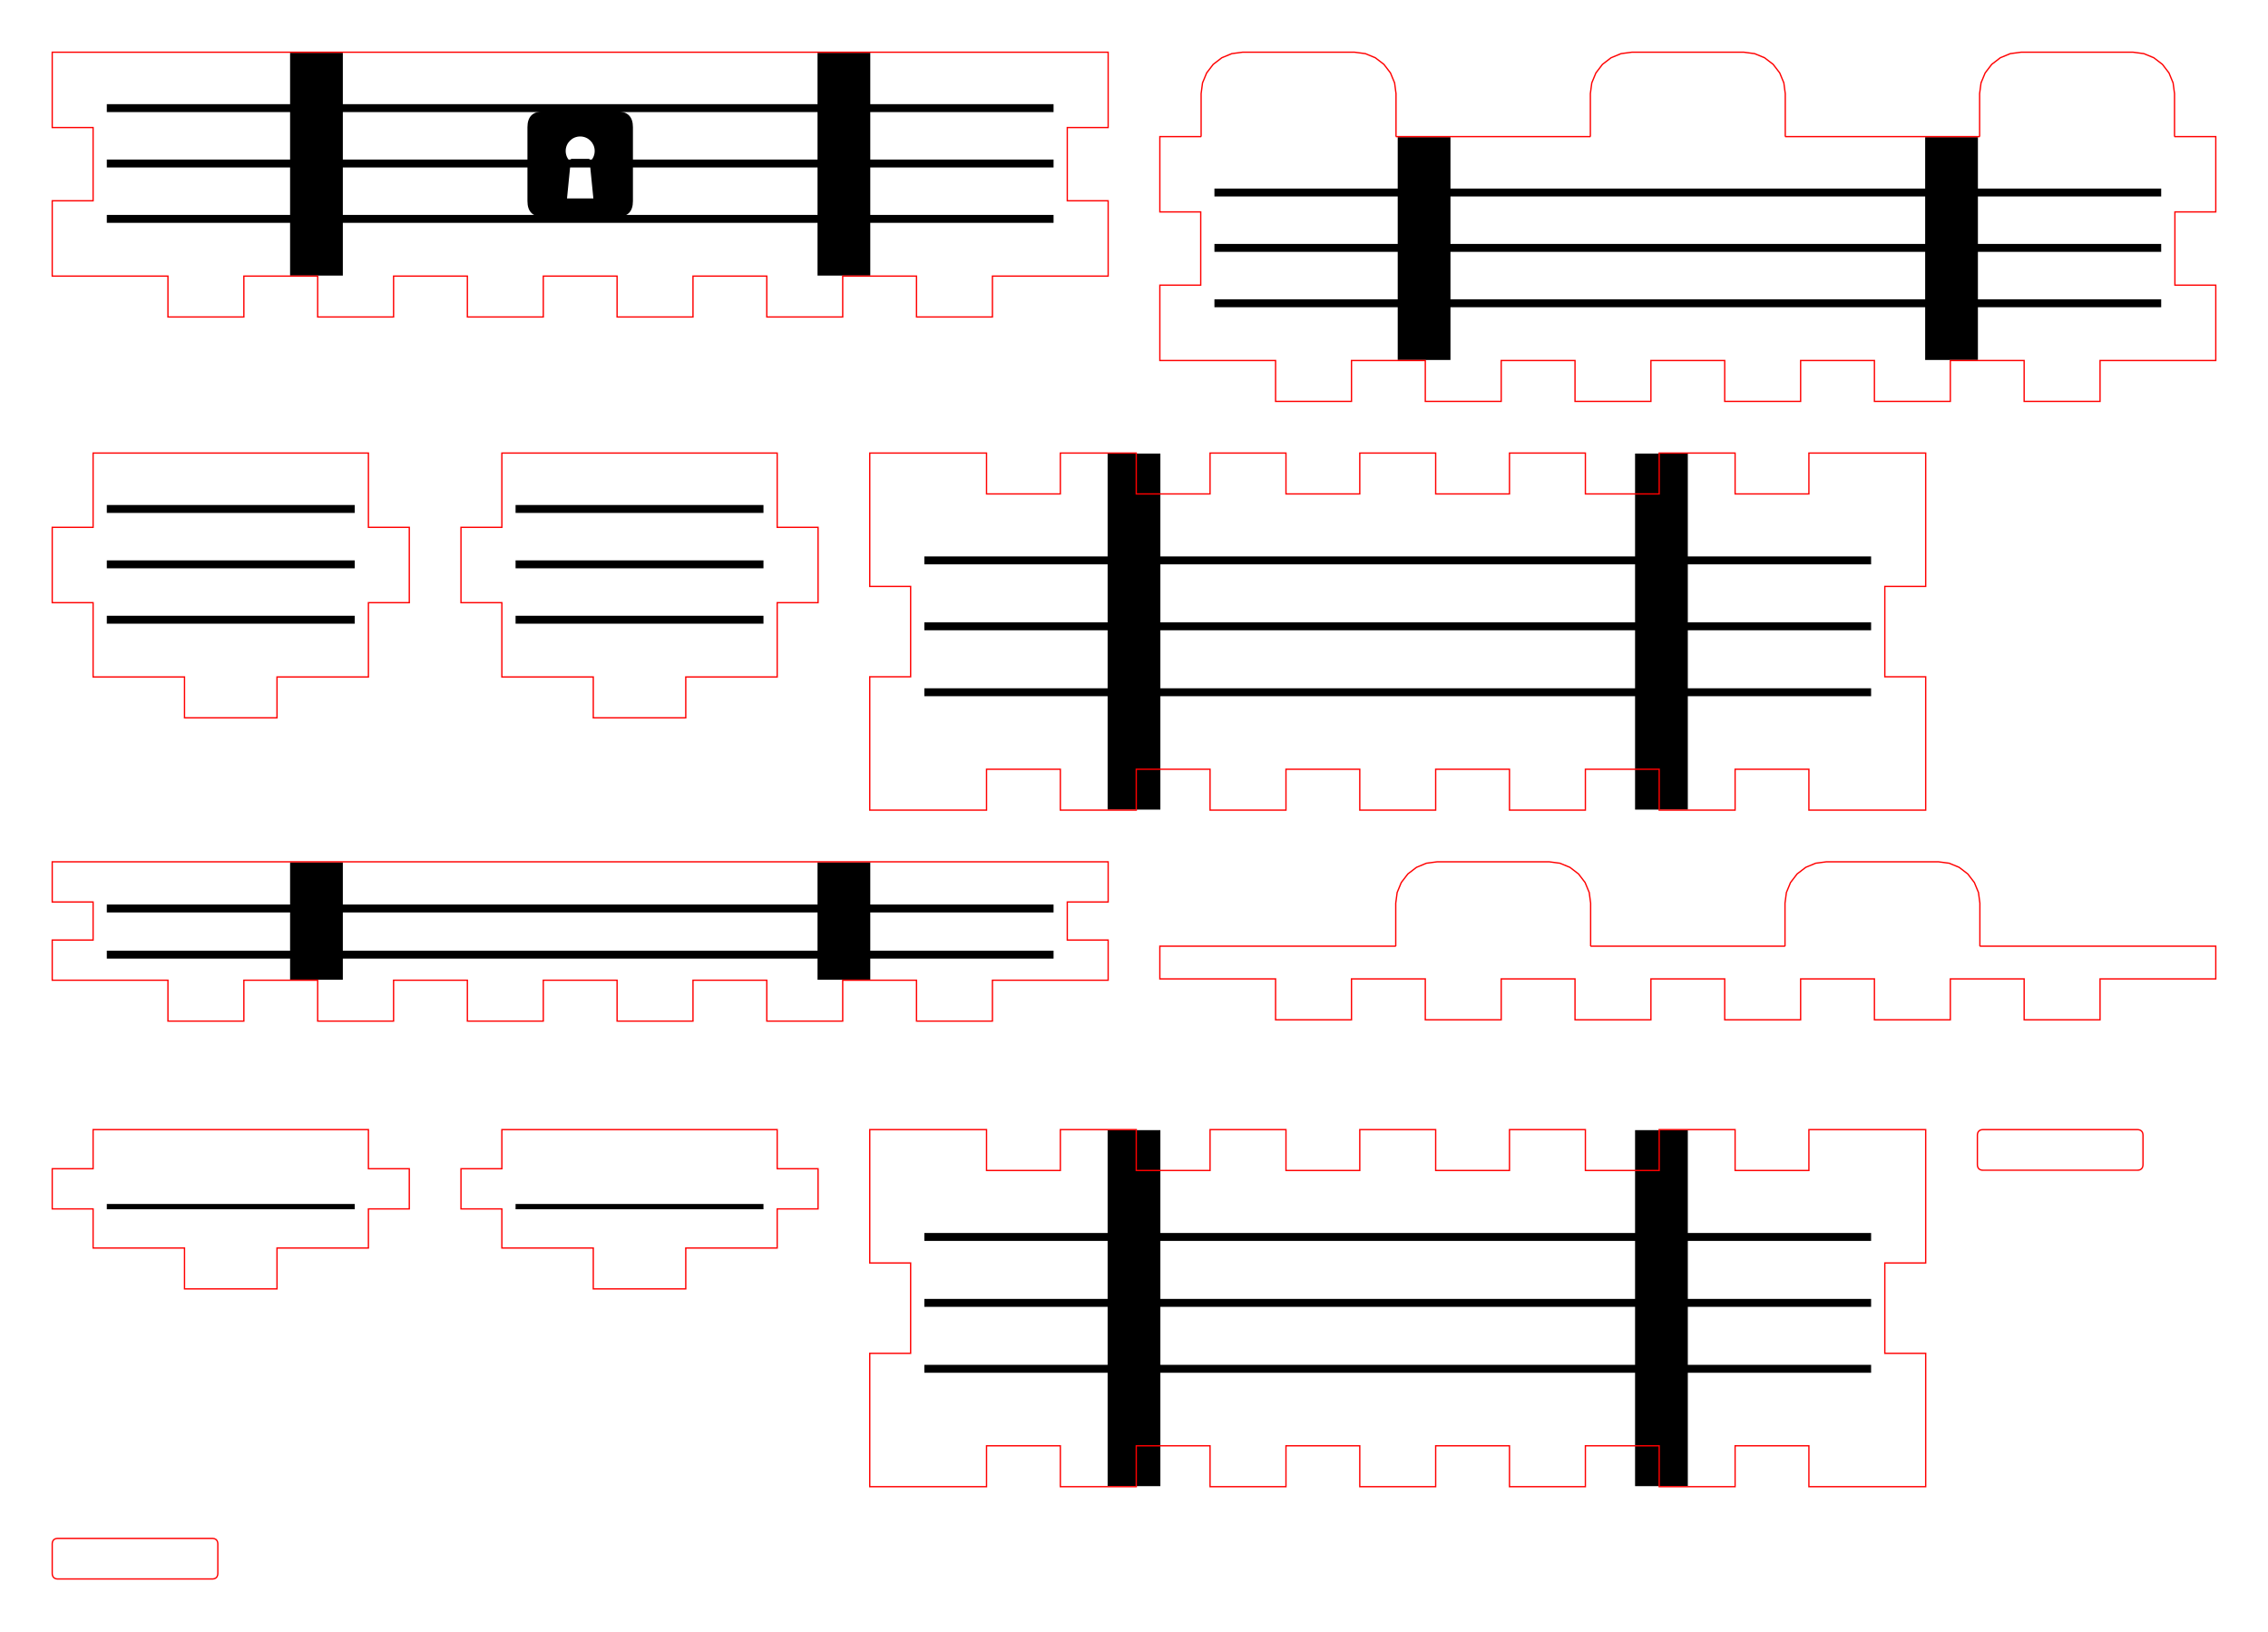
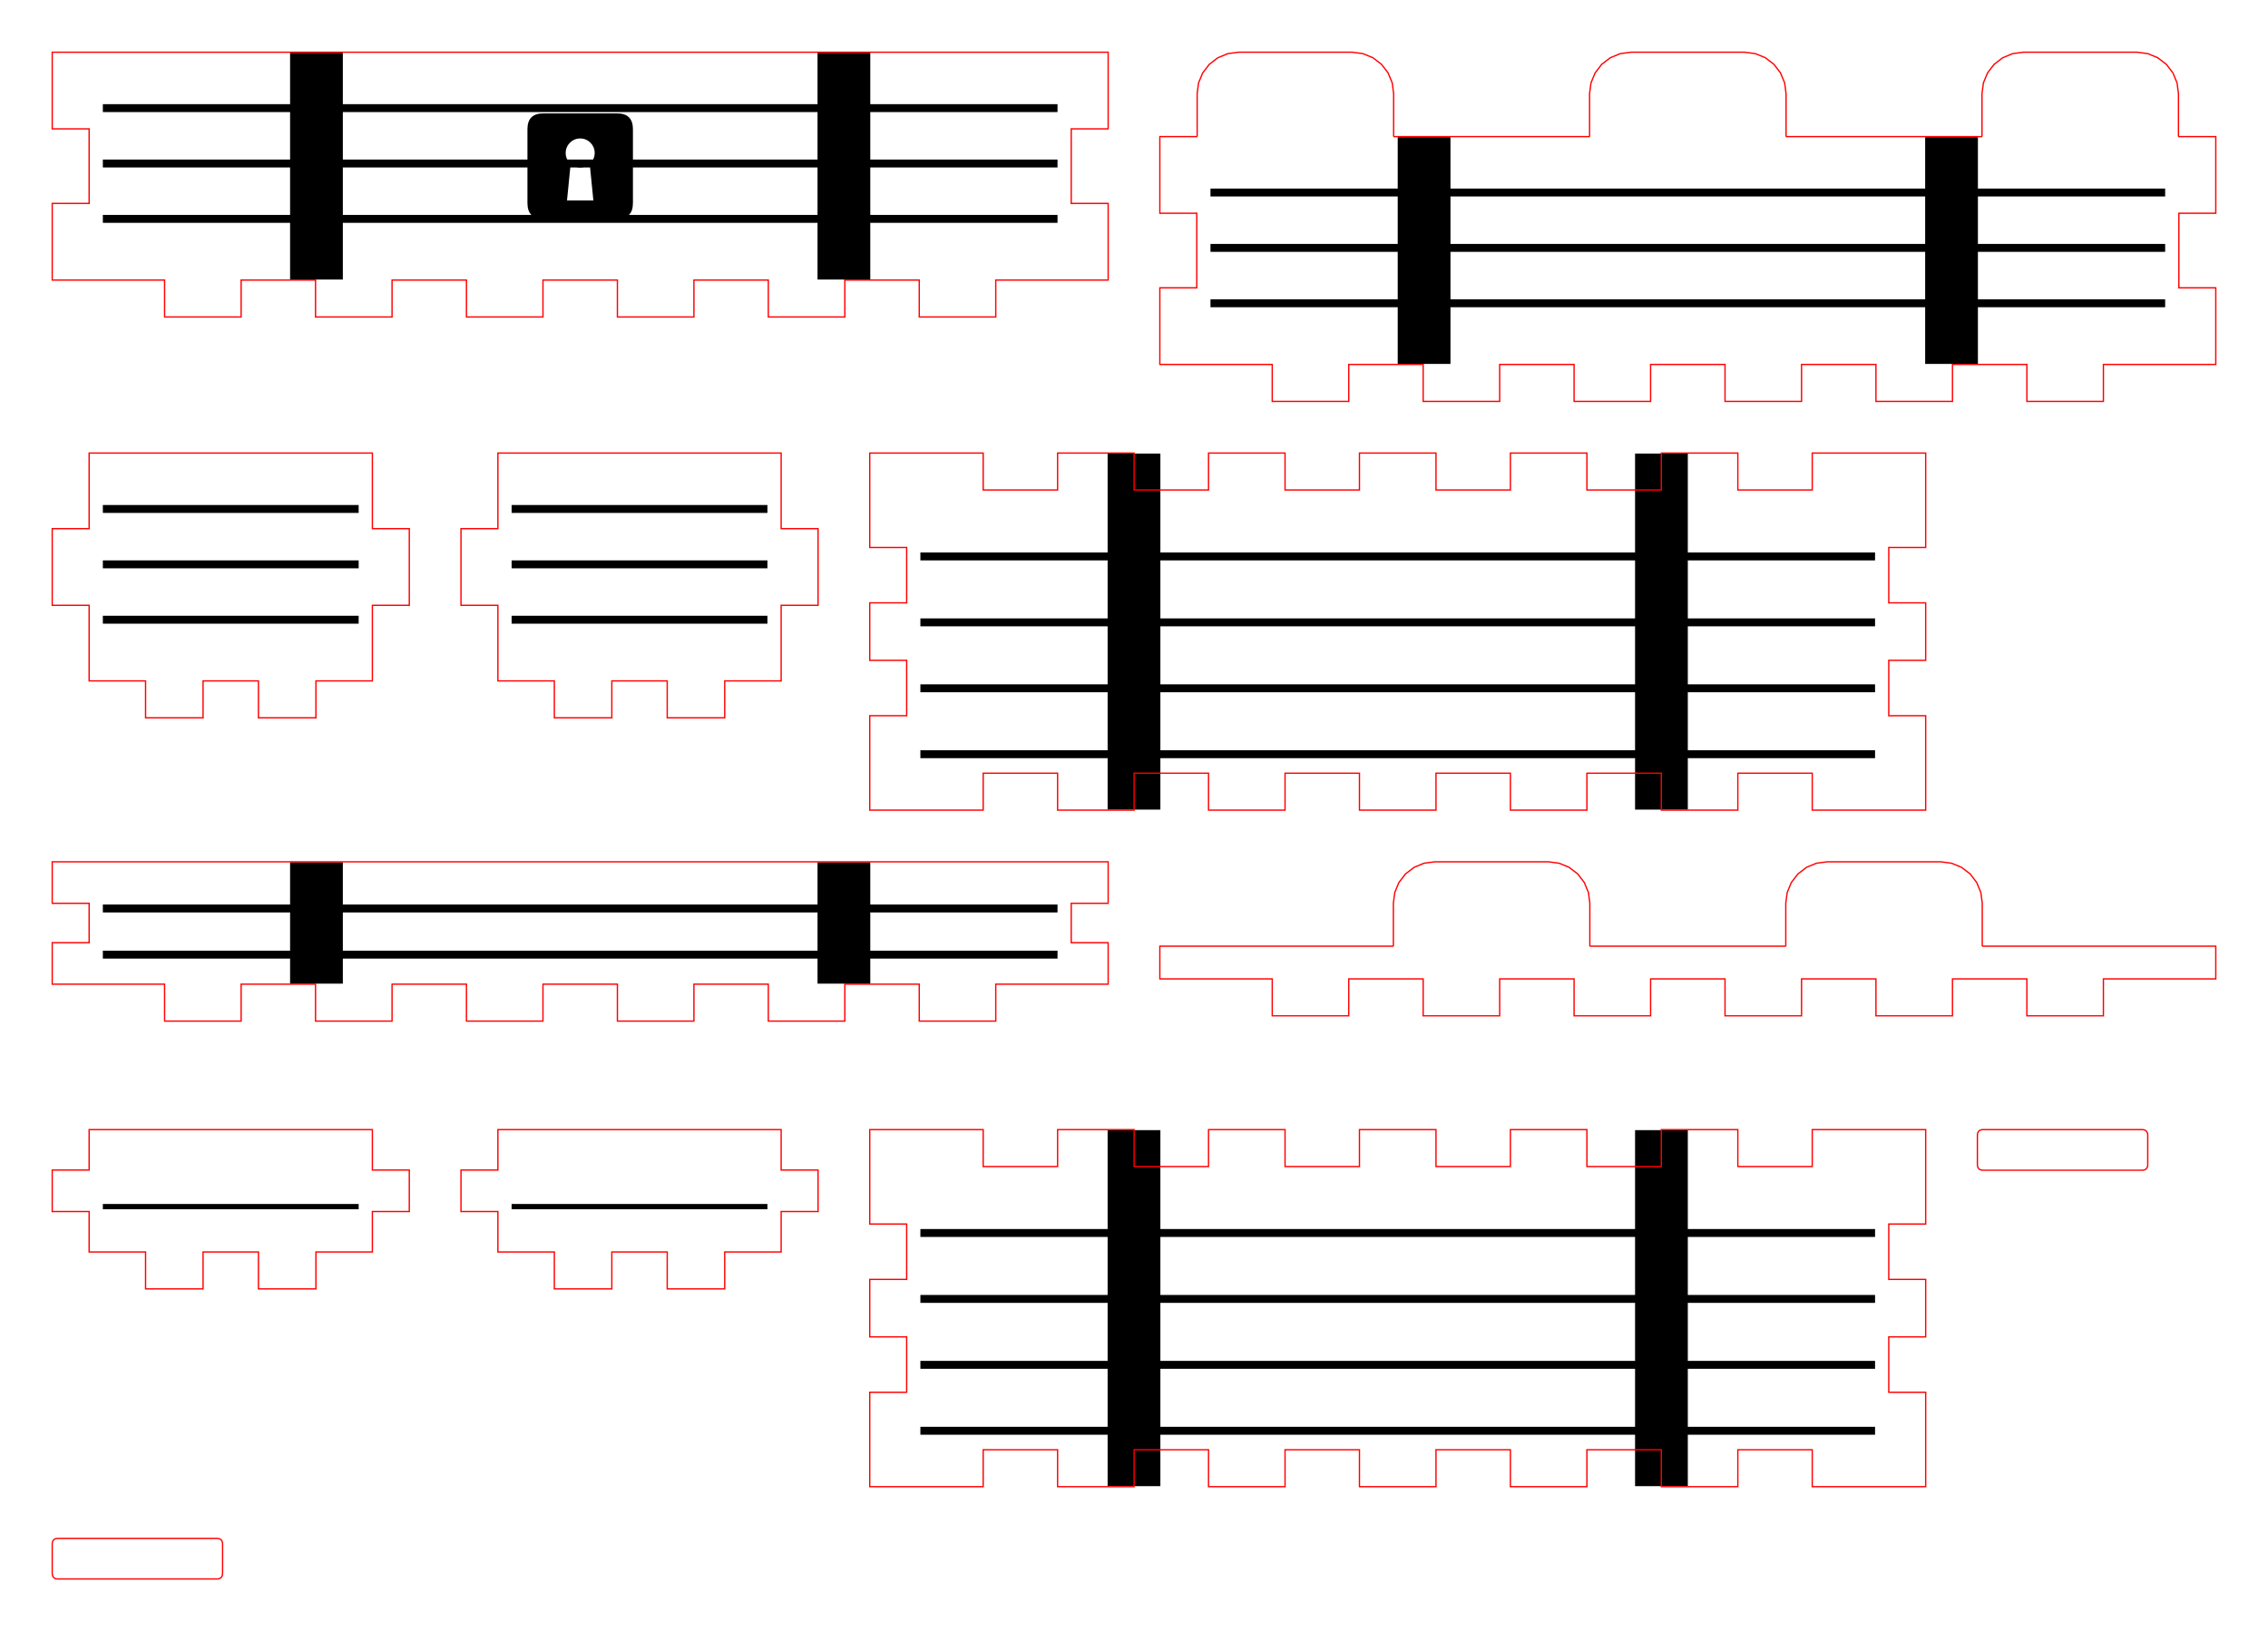
<svg xmlns="http://www.w3.org/2000/svg" width="172mm" height="123.71mm" viewBox="0 0 172 123.71">
  <g id="RASTER" class="layer-raster" fill="#000000" fill-rule="nonzero" stroke="none">
    <g class="piece" data-piece="chest-CRUMBLE-front">
-       <path d="M8.1 7.9L79.9 7.9L79.9 8.5L8.1 8.5Z" />
-       <path d="M8.1 12.1L79.9 12.1L79.9 12.7L8.1 12.7Z" />
-       <path d="M8.1 16.3L79.9 16.3L79.9 16.9L8.1 16.9Z" />
-       <path d="M22 4L26 4L26 20.9L22 20.9Z" />
-       <circle cx="24" cy="7.38" r="0.55" />
-       <circle cx="24" cy="12.45" r="0.55" />
-       <circle cx="24" cy="17.52" r="0.55" />
-       <path d="M62 4L66 4L66 20.9L62 20.9Z" />
-       <circle cx="64" cy="7.38" r="0.55" />
-       <circle cx="64" cy="12.45" r="0.55" />
-       <circle cx="64" cy="17.52" r="0.55" />
-       <path d="M40 9.65C40 8.85 40.4 8.45 41.2 8.45L46.8 8.45C47.6 8.45 48 8.85 48 9.65L48 15.25C48 16.05 47.6 16.45 46.8 16.45L41.2 16.45C40.4 16.45 40 16.05 40 15.25ZM45.1 11.45A1.1 1.1 0 1 0 42.9 11.45A1.1 1.1 0 1 0 45.1 11.45ZM43.3 12.05L43 15.05L45 15.05L44.7 12.05L43.3 12.05Z" />
+       <path d="M7.8 7.9L80.2 7.9L80.2 8.5L7.8 8.5Z" />
+       <path d="M7.8 12.1L80.2 12.1L80.2 12.7L7.8 12.7Z" />
+       <path d="M7.8 16.3L80.2 16.3L80.2 16.9L7.8 16.9Z" />
+       <path d="M22 4L26 4L26 21.2L22 21.2Z" />
+       <circle cx="24" cy="7.44" r="0.55" />
+       <circle cx="24" cy="12.6" r="0.55" />
+       <circle cx="24" cy="17.76" r="0.55" />
+       <path d="M62 4L66 4L66 21.2L62 21.2Z" />
+       <circle cx="64" cy="7.44" r="0.55" />
+       <circle cx="64" cy="12.6" r="0.55" />
+       <circle cx="64" cy="17.76" r="0.55" />
+       <path d="M40 9.8C40 9 40.4 8.6 41.2 8.6L46.8 8.6C47.6 8.6 48 9 48 9.8L48 15.4C48 16.2 47.6 16.6 46.8 16.6L41.2 16.6C40.4 16.6 40 16.2 40 15.4ZM45.1 11.6A1.1 1.1 0 1 0 42.9 11.6A1.1 1.1 0 1 0 45.1 11.6ZM43.3 12.2L43 15.2L45 15.2L44.7 12.2L43.3 12.2Z" />
    </g>
    <g class="piece" data-piece="chest-CRUMBLE-back">
-       <path d="M92.1 14.3L163.9 14.3L163.9 14.9L92.1 14.9Z" />
-       <path d="M92.1 18.5L163.9 18.5L163.9 19.1L92.1 19.1Z" />
-       <path d="M92.1 22.7L163.9 22.7L163.9 23.3L92.1 23.3Z" />
-       <path d="M106 10.4L110 10.4L110 27.3L106 27.3Z" />
-       <circle cx="108" cy="13.78" r="0.55" />
-       <circle cx="108" cy="18.85" r="0.55" />
-       <circle cx="108" cy="23.92" r="0.55" />
-       <path d="M146 10.4L150 10.4L150 27.3L146 27.3Z" />
-       <circle cx="148" cy="13.78" r="0.55" />
-       <circle cx="148" cy="18.85" r="0.55" />
-       <circle cx="148" cy="23.92" r="0.55" />
+       <path d="M91.8 14.3L164.2 14.3L164.2 14.9L91.8 14.9Z" />
+       <path d="M91.8 18.5L164.2 18.5L164.2 19.1L91.8 19.1Z" />
+       <path d="M91.8 22.7L164.2 22.7L164.2 23.3L91.8 23.3Z" />
+       <path d="M106 10.4L110 10.4L110 27.6L106 27.6Z" />
+       <circle cx="108" cy="13.84" r="0.55" />
+       <circle cx="108" cy="19" r="0.55" />
+       <circle cx="108" cy="24.16" r="0.55" />
+       <path d="M146 10.4L150 10.4L150 27.6L146 27.6Z" />
+       <circle cx="148" cy="13.84" r="0.55" />
+       <circle cx="148" cy="19" r="0.55" />
+       <circle cx="148" cy="24.16" r="0.55" />
    </g>
    <g class="piece" data-piece="chest-CRUMBLE-side-1">
-       <path d="M8.1 38.3L26.9 38.3L26.9 38.9L8.1 38.9Z" />
-       <path d="M8.1 42.5L26.9 42.5L26.9 43.1L8.1 43.1Z" />
-       <path d="M8.1 46.7L26.9 46.7L26.9 47.3L8.1 47.3Z" />
+       <path d="M7.8 38.3L27.2 38.3L27.2 38.9L7.8 38.9Z" />
+       <path d="M7.8 42.5L27.2 42.5L27.2 43.1L7.8 43.1Z" />
+       <path d="M7.8 46.7L27.2 46.7L27.2 47.3L7.8 47.3Z" />
    </g>
    <g class="piece" data-piece="chest-CRUMBLE-side-2">
-       <path d="M39.1 38.3L57.9 38.3L57.9 38.9L39.1 38.9Z" />
-       <path d="M39.1 42.5L57.9 42.5L57.9 43.1L39.1 43.1Z" />
-       <path d="M39.1 46.7L57.9 46.7L57.9 47.3L39.1 47.3Z" />
+       <path d="M38.8 38.3L58.2 38.3L58.2 38.9L38.8 38.9Z" />
+       <path d="M38.8 42.5L58.2 42.5L58.2 43.1L38.8 43.1Z" />
+       <path d="M38.8 46.7L58.2 46.7L58.2 47.3L38.8 47.3Z" />
    </g>
    <g class="piece" data-piece="chest-CRUMBLE-base">
-       <path d="M70.1 42.2L141.9 42.2L141.9 42.8L70.1 42.8Z" />
-       <path d="M70.1 47.2L141.9 47.2L141.9 47.8L70.1 47.8Z" />
-       <path d="M70.1 52.2L141.9 52.2L141.9 52.8L70.1 52.8Z" />
+       <path d="M69.8 41.9L142.2 41.9L142.2 42.5L69.8 42.5Z" />
+       <path d="M69.8 46.9L142.2 46.9L142.2 47.5L69.8 47.5Z" />
+       <path d="M69.8 51.9L142.2 51.9L142.2 52.5L69.8 52.5Z" />
+       <path d="M69.8 56.9L142.2 56.9L142.2 57.5L69.8 57.5Z" />
      <path d="M84 34.4L88 34.4L88 61.4L84 61.4Z" />
      <circle cx="86" cy="39.8" r="0.55" />
      <circle cx="86" cy="47.9" r="0.55" />
      <circle cx="86" cy="56" r="0.55" />
      <path d="M124 34.4L128 34.4L128 61.4L124 61.4Z" />
      <circle cx="126" cy="39.8" r="0.55" />
      <circle cx="126" cy="47.9" r="0.55" />
      <circle cx="126" cy="56" r="0.55" />
    </g>
    <g class="piece" data-piece="chest-CRUMBLE-lid-front">
-       <path d="M8.1 68.6L79.9 68.6L79.9 69.2L8.1 69.2Z" />
-       <path d="M8.1 72.1L79.9 72.1L79.9 72.7L8.1 72.7Z" />
-       <path d="M22 65.4L26 65.4L26 74.3L22 74.3Z" />
-       <circle cx="24" cy="67.18" r="0.55" />
-       <circle cx="24" cy="69.85" r="0.55" />
-       <circle cx="24" cy="72.52" r="0.55" />
-       <path d="M62 65.4L66 65.4L66 74.3L62 74.3Z" />
-       <circle cx="64" cy="67.18" r="0.55" />
-       <circle cx="64" cy="69.85" r="0.55" />
-       <circle cx="64" cy="72.52" r="0.55" />
+       <path d="M7.8 68.6L80.2 68.6L80.2 69.2L7.8 69.2Z" />
+       <path d="M7.8 72.1L80.2 72.1L80.2 72.7L7.8 72.7Z" />
+       <path d="M22 65.4L26 65.4L26 74.6L22 74.6Z" />
+       <circle cx="24" cy="67.24" r="0.55" />
+       <circle cx="24" cy="70" r="0.55" />
+       <circle cx="24" cy="72.76" r="0.55" />
+       <path d="M62 65.4L66 65.4L66 74.6L62 74.6Z" />
+       <circle cx="64" cy="67.24" r="0.55" />
+       <circle cx="64" cy="70" r="0.55" />
+       <circle cx="64" cy="72.76" r="0.55" />
    </g>
    <g class="piece" data-piece="chest-CRUMBLE-lid-side-1">
-       <path d="M8.1 91.31L26.9 91.31L26.9 91.71L8.1 91.71Z" />
+       <path d="M7.8 91.31L27.2 91.31L27.2 91.71L7.8 91.71Z" />
    </g>
    <g class="piece" data-piece="chest-CRUMBLE-lid-side-2">
-       <path d="M39.1 91.31L57.9 91.31L57.9 91.71L39.1 91.71Z" />
+       <path d="M38.8 91.31L58.2 91.31L58.2 91.71L38.8 91.71Z" />
    </g>
    <g class="piece" data-piece="chest-CRUMBLE-lid-top">
-       <path d="M70.1 93.51L141.9 93.51L141.9 94.11L70.1 94.11Z" />
-       <path d="M70.1 98.51L141.9 98.51L141.9 99.11L70.1 99.11Z" />
-       <path d="M70.1 103.51L141.9 103.51L141.9 104.11L70.1 104.11Z" />
+       <path d="M69.8 93.21L142.2 93.21L142.2 93.81L69.8 93.81Z" />
+       <path d="M69.8 98.21L142.2 98.21L142.2 98.81L69.8 98.81Z" />
+       <path d="M69.8 103.21L142.2 103.21L142.2 103.81L69.8 103.81Z" />
+       <path d="M69.8 108.21L142.2 108.21L142.2 108.81L69.8 108.81Z" />
      <path d="M84 85.71L88 85.71L88 112.71L84 112.71Z" />
      <circle cx="86" cy="91.11" r="0.55" />
      <circle cx="86" cy="99.21" r="0.55" />
      <circle cx="86" cy="107.31" r="0.55" />
      <path d="M124 85.71L128 85.71L128 112.71L124 112.71Z" />
      <circle cx="126" cy="91.11" r="0.55" />
      <circle cx="126" cy="99.21" r="0.55" />
      <circle cx="126" cy="107.31" r="0.55" />
    </g>
  </g>
  <g id="CUT" class="layer-cut" fill="none" stroke="#ff0000" stroke-width="0.1">
    <g class="piece" data-piece="chest-CRUMBLE-front">
-       <path d="M7.1 3.96L80.9 3.96L84.04 3.96L84.04 9.673L80.94 9.673L80.94 15.227L84.04 15.227L84.04 20.94L80.9 20.94L75.263 20.94L75.263 24.04L69.506 24.04L69.506 20.94L63.909 20.94L63.909 24.04L58.152 24.04L58.152 20.94L52.555 20.94L52.555 24.04L46.798 24.04L46.798 20.94L41.202 20.94L41.202 24.04L35.445 24.04L35.445 20.94L29.848 20.94L29.848 24.04L24.091 24.04L24.091 20.94L18.494 20.94L18.494 24.04L12.737 24.04L12.737 20.94L7.1 20.94L3.96 20.94L3.96 15.227L7.06 15.227L7.06 9.673L3.96 9.673L3.96 3.96Z" />
+       <path d="M6.8 3.96L81.2 3.96L84.04 3.96L84.04 9.773L81.24 9.773L81.24 15.427L84.04 15.427L84.04 21.24L81.2 21.24L75.517 21.24L75.517 24.04L69.714 24.04L69.714 21.24L64.071 21.24L64.071 24.04L58.268 24.04L58.268 21.24L52.625 21.24L52.625 24.04L46.822 24.04L46.822 21.24L41.178 21.24L41.178 24.04L35.375 24.04L35.375 21.24L29.732 21.24L29.732 24.04L23.929 24.04L23.929 21.24L18.286 21.24L18.286 24.04L12.483 24.04L12.483 21.24L6.8 21.24L3.96 21.24L3.96 15.427L6.76 15.427L6.76 9.773L3.96 9.773L3.96 3.96Z" />
    </g>
    <g class="piece" data-piece="chest-CRUMBLE-back">
-       <path d="M91.1 10.36L91.09 10.36L91.09 7.097L91.197 6.287L91.51 5.53L92.009 4.879L92.66 4.38L93.417 4.067L94.227 3.96L102.733 3.96L103.543 4.067L104.3 4.38L104.951 4.879L105.45 5.53L105.763 6.287L105.87 7.097L105.87 10.36L105.86 10.36L120.62 10.36L120.61 10.36L120.61 7.097L120.717 6.287L121.03 5.53L121.529 4.879L122.18 4.38L122.937 4.067L123.747 3.96L132.253 3.96L133.063 4.067L133.82 4.38L134.471 4.879L134.97 5.53L135.283 6.287L135.39 7.097L135.39 10.36L135.38 10.36L150.14 10.36L150.13 10.36L150.13 7.097L150.237 6.287L150.55 5.53L151.049 4.879L151.7 4.38L152.457 4.067L153.267 3.96L161.773 3.96L162.583 4.067L163.34 4.38L163.991 4.879L164.49 5.53L164.803 6.287L164.91 7.097L164.91 10.36L164.9 10.36L168.04 10.36L168.04 16.073L164.94 16.073L164.94 21.627L168.04 21.627L168.04 27.34L164.9 27.34L159.263 27.34L159.263 30.44L153.506 30.44L153.506 27.34L147.909 27.34L147.909 30.44L142.152 30.44L142.152 27.34L136.555 27.34L136.555 30.44L130.798 30.44L130.798 27.34L125.202 27.34L125.202 30.44L119.445 30.44L119.445 27.34L113.848 27.34L113.848 30.44L108.091 30.44L108.091 27.34L102.494 27.34L102.494 30.44L96.737 30.44L96.737 27.34L91.1 27.34L87.96 27.34L87.96 21.627L91.06 21.627L91.06 16.073L87.96 16.073L87.96 10.36Z" />
+       <path d="M90.8 10.36L90.79 10.36L90.79 7.097L90.897 6.287L91.21 5.53L91.709 4.879L92.36 4.38L93.117 4.067L93.927 3.96L102.553 3.96L103.363 4.067L104.12 4.38L104.771 4.879L105.27 5.53L105.583 6.287L105.69 7.097L105.69 10.36L105.68 10.36L120.56 10.36L120.55 10.36L120.55 7.097L120.657 6.287L120.97 5.53L121.469 4.879L122.12 4.38L122.877 4.067L123.687 3.96L132.313 3.96L133.123 4.067L133.88 4.38L134.531 4.879L135.03 5.53L135.343 6.287L135.45 7.097L135.45 10.36L135.44 10.36L150.32 10.36L150.31 10.36L150.31 7.097L150.417 6.287L150.73 5.53L151.229 4.879L151.88 4.38L152.637 4.067L153.447 3.96L162.073 3.96L162.883 4.067L163.64 4.38L164.291 4.879L164.79 5.53L165.103 6.287L165.21 7.097L165.21 10.36L165.2 10.36L168.04 10.36L168.04 16.173L165.24 16.173L165.24 21.827L168.04 21.827L168.04 27.64L165.2 27.64L159.517 27.64L159.517 30.44L153.714 30.44L153.714 27.64L148.071 27.64L148.071 30.44L142.268 30.44L142.268 27.64L136.625 27.64L136.625 30.44L130.822 30.44L130.822 27.64L125.178 27.64L125.178 30.44L119.375 30.44L119.375 27.64L113.732 27.64L113.732 30.44L107.929 30.44L107.929 27.64L102.286 27.64L102.286 30.44L96.483 30.44L96.483 27.64L90.8 27.64L87.96 27.64L87.96 21.827L90.76 21.827L90.76 16.173L87.96 16.173L87.96 10.36Z" />
    </g>
    <g class="piece" data-piece="chest-CRUMBLE-side-1">
-       <path d="M7.06 34.36L27.94 34.36L27.94 39.993L31.04 39.993L31.04 45.707L27.94 45.707L27.94 51.34L21.007 51.34L21.007 54.44L13.993 54.44L13.993 51.34L7.06 51.34L7.06 45.707L3.96 45.707L3.96 39.993L7.06 39.993Z" />
+       <path d="M6.76 34.36L28.24 34.36L28.24 40.093L31.04 40.093L31.04 45.907L28.24 45.907L28.24 51.64L23.96 51.64L23.96 54.44L19.6 54.44L19.6 51.64L15.4 51.64L15.4 54.44L11.04 54.44L11.04 51.64L6.76 51.64L6.76 45.907L3.96 45.907L3.96 40.093L6.76 40.093Z" />
    </g>
    <g class="piece" data-piece="chest-CRUMBLE-side-2">
-       <path d="M38.06 34.36L58.94 34.36L58.94 39.993L62.04 39.993L62.04 45.707L58.94 45.707L58.94 51.34L52.007 51.34L52.007 54.44L44.993 54.44L44.993 51.34L38.06 51.34L38.06 45.707L34.96 45.707L34.96 39.993L38.06 39.993Z" />
+       <path d="M37.76 34.36L59.24 34.36L59.24 40.093L62.04 40.093L62.04 45.907L59.24 45.907L59.24 51.64L54.96 51.64L54.96 54.44L50.6 54.44L50.6 51.64L46.4 51.64L46.4 54.44L42.04 54.44L42.04 51.64L37.76 51.64L37.76 45.907L34.96 45.907L34.96 40.093L37.76 40.093Z" />
    </g>
    <g class="piece" data-piece="chest-CRUMBLE-base">
-       <path d="M65.96 34.36L69.1 34.36L74.817 34.36L74.817 37.46L80.414 37.46L80.414 34.36L86.171 34.36L86.171 37.46L91.768 37.46L91.768 34.36L97.525 34.36L97.525 37.46L103.122 37.46L103.122 34.36L108.878 34.36L108.878 37.46L114.475 37.46L114.475 34.36L120.232 34.36L120.232 37.46L125.829 37.46L125.829 34.36L131.586 34.36L131.586 37.46L137.183 37.46L137.183 34.36L142.9 34.36L146.04 34.36L146.04 37.5L146.04 44.473L142.94 44.473L142.94 51.327L146.04 51.327L146.04 58.3L146.04 61.44L142.9 61.44L137.183 61.44L137.183 58.34L131.586 58.34L131.586 61.44L125.829 61.44L125.829 58.34L120.232 58.34L120.232 61.44L114.475 61.44L114.475 58.34L108.878 58.34L108.878 61.44L103.122 61.44L103.122 58.34L97.525 58.34L97.525 61.44L91.768 61.44L91.768 58.34L86.171 58.34L86.171 61.44L80.414 61.44L80.414 58.34L74.817 58.34L74.817 61.44L69.1 61.44L65.96 61.44L65.96 58.3L65.96 51.327L69.06 51.327L69.06 44.473L65.96 44.473L65.96 37.5Z" />
+       <path d="M65.96 34.36L68.8 34.36L74.563 34.36L74.563 37.16L80.206 37.16L80.206 34.36L86.009 34.36L86.009 37.16L91.652 37.16L91.652 34.36L97.455 34.36L97.455 37.16L103.098 37.16L103.098 34.36L108.902 34.36L108.902 37.16L114.545 37.16L114.545 34.36L120.348 34.36L120.348 37.16L125.991 37.16L125.991 34.36L131.794 34.36L131.794 37.16L137.437 37.16L137.437 34.36L143.2 34.36L146.04 34.36L146.04 37.2L146.04 41.52L143.24 41.52L143.24 45.72L146.04 45.72L146.04 50.08L143.24 50.08L143.24 54.28L146.04 54.28L146.04 58.6L146.04 61.44L143.2 61.44L137.437 61.44L137.437 58.64L131.794 58.64L131.794 61.44L125.991 61.44L125.991 58.64L120.348 58.64L120.348 61.44L114.545 61.44L114.545 58.64L108.902 58.64L108.902 61.44L103.098 61.44L103.098 58.64L97.455 58.64L97.455 61.44L91.652 61.44L91.652 58.64L86.009 58.64L86.009 61.44L80.206 61.44L80.206 58.64L74.563 58.64L74.563 61.44L68.8 61.44L65.96 61.44L65.96 58.6L65.96 54.28L68.76 54.28L68.76 50.08L65.96 50.08L65.96 45.72L68.76 45.72L68.76 41.52L65.96 41.52L65.96 37.2Z" />
    </g>
    <g class="piece" data-piece="chest-CRUMBLE-lid-front">
-       <path d="M7.1 65.36L80.9 65.36L84.04 65.36L84.04 68.407L80.94 68.407L80.94 71.293L84.04 71.293L84.04 74.34L80.9 74.34L75.263 74.34L75.263 77.44L69.506 77.44L69.506 74.34L63.909 74.34L63.909 77.44L58.152 77.44L58.152 74.34L52.555 74.34L52.555 77.44L46.798 77.44L46.798 74.34L41.202 74.34L41.202 77.44L35.445 77.44L35.445 74.34L29.848 74.34L29.848 77.44L24.091 77.44L24.091 74.34L18.494 74.34L18.494 77.44L12.737 77.44L12.737 74.34L7.1 74.34L3.96 74.34L3.96 71.293L7.06 71.293L7.06 68.407L3.96 68.407L3.96 65.36Z" />
+       <path d="M6.8 65.36L81.2 65.36L84.04 65.36L84.04 68.507L81.24 68.507L81.24 71.493L84.04 71.493L84.04 74.64L81.2 74.64L75.517 74.64L75.517 77.44L69.714 77.44L69.714 74.64L64.071 74.64L64.071 77.44L58.268 77.44L58.268 74.64L52.625 74.64L52.625 77.44L46.822 77.44L46.822 74.64L41.178 74.64L41.178 77.44L35.375 77.44L35.375 74.64L29.732 74.64L29.732 77.44L23.929 77.44L23.929 74.64L18.286 74.64L18.286 77.44L12.483 77.44L12.483 74.64L6.8 74.64L3.96 74.64L3.96 71.493L6.76 71.493L6.76 68.507L3.96 68.507L3.96 65.36Z" />
    </g>
    <g class="piece" data-piece="chest-CRUMBLE-lid-hinge">
-       <path d="M87.96 71.76L91.1 71.76L105.86 71.76L105.85 71.76L105.85 68.497L105.957 67.687L106.27 66.93L106.769 66.279L107.42 65.78L108.177 65.467L108.987 65.36L117.493 65.36L118.303 65.467L119.06 65.78L119.711 66.279L120.21 66.93L120.523 67.687L120.63 68.497L120.63 71.76L120.62 71.76L135.38 71.76L135.37 71.76L135.37 68.497L135.477 67.687L135.79 66.93L136.289 66.279L136.94 65.78L137.697 65.467L138.507 65.36L147.013 65.36L147.823 65.467L148.58 65.78L149.231 66.279L149.73 66.93L150.043 67.687L150.15 68.497L150.15 71.76L150.14 71.76L164.9 71.76L168.04 71.76L168.04 74.24L164.9 74.24L159.263 74.24L159.263 77.34L153.506 77.34L153.506 74.24L147.909 74.24L147.909 77.34L142.152 77.34L142.152 74.24L136.555 74.24L136.555 77.34L130.798 77.34L130.798 74.24L125.202 74.24L125.202 77.34L119.445 77.34L119.445 74.24L113.848 74.24L113.848 77.34L108.091 77.34L108.091 74.24L102.494 74.24L102.494 77.34L96.737 77.34L96.737 74.24L91.1 74.24L87.96 74.24Z" />
+       <path d="M87.96 71.76L90.8 71.76L105.68 71.76L105.67 71.76L105.67 68.497L105.777 67.687L106.09 66.93L106.589 66.279L107.24 65.78L107.997 65.467L108.807 65.36L117.433 65.36L118.243 65.467L119 65.78L119.651 66.279L120.15 66.93L120.463 67.687L120.57 68.497L120.57 71.76L120.56 71.76L135.44 71.76L135.43 71.76L135.43 68.497L135.537 67.687L135.85 66.93L136.349 66.279L137 65.78L137.757 65.467L138.567 65.36L147.193 65.36L148.003 65.467L148.76 65.78L149.411 66.279L149.91 66.93L150.223 67.687L150.33 68.497L150.33 71.76L150.32 71.76L165.2 71.76L168.04 71.76L168.04 74.24L165.2 74.24L159.517 74.24L159.517 77.04L153.714 77.04L153.714 74.24L148.071 74.24L148.071 77.04L142.268 77.04L142.268 74.24L136.625 74.24L136.625 77.04L130.822 77.04L130.822 74.24L125.178 74.24L125.178 77.04L119.375 77.04L119.375 74.24L113.732 74.24L113.732 77.04L107.929 77.04L107.929 74.24L102.286 74.24L102.286 77.04L96.483 77.04L96.483 74.24L90.8 74.24L87.96 74.24Z" />
    </g>
    <g class="piece" data-piece="chest-CRUMBLE-lid-side-1">
-       <path d="M7.06 85.67L27.94 85.67L27.94 88.637L31.04 88.637L31.04 91.683L27.94 91.683L27.94 94.65L21.007 94.65L21.007 97.75L13.993 97.75L13.993 94.65L7.06 94.65L7.06 91.683L3.96 91.683L3.96 88.637L7.06 88.637Z" />
+       <path d="M6.76 85.67L28.24 85.67L28.24 88.737L31.04 88.737L31.04 91.883L28.24 91.883L28.24 94.95L23.96 94.95L23.96 97.75L19.6 97.75L19.6 94.95L15.4 94.95L15.4 97.75L11.04 97.75L11.04 94.95L6.76 94.95L6.76 91.883L3.96 91.883L3.96 88.737L6.76 88.737Z" />
    </g>
    <g class="piece" data-piece="chest-CRUMBLE-lid-side-2">
-       <path d="M38.06 85.67L58.94 85.67L58.94 88.637L62.04 88.637L62.04 91.683L58.94 91.683L58.94 94.65L52.007 94.65L52.007 97.75L44.993 97.75L44.993 94.65L38.06 94.65L38.06 91.683L34.96 91.683L34.96 88.637L38.06 88.637Z" />
+       <path d="M37.76 85.67L59.24 85.67L59.24 88.737L62.04 88.737L62.04 91.883L59.24 91.883L59.24 94.95L54.96 94.95L54.96 97.75L50.6 97.75L50.6 94.95L46.4 94.95L46.4 97.75L42.04 97.75L42.04 94.95L37.76 94.95L37.76 91.883L34.96 91.883L34.96 88.737L37.76 88.737Z" />
    </g>
    <g class="piece" data-piece="chest-CRUMBLE-lid-top">
-       <path d="M65.96 85.67L69.1 85.67L74.817 85.67L74.817 88.77L80.414 88.77L80.414 85.67L86.171 85.67L86.171 88.77L91.768 88.77L91.768 85.67L97.525 85.67L97.525 88.77L103.122 88.77L103.122 85.67L108.878 85.67L108.878 88.77L114.475 88.77L114.475 85.67L120.232 85.67L120.232 88.77L125.829 88.77L125.829 85.67L131.586 85.67L131.586 88.77L137.183 88.77L137.183 85.67L142.9 85.67L146.04 85.67L146.04 88.81L146.04 95.783L142.94 95.783L142.94 102.637L146.04 102.637L146.04 109.61L146.04 112.75L142.9 112.75L137.183 112.75L137.183 109.65L131.586 109.65L131.586 112.75L125.829 112.75L125.829 109.65L120.232 109.65L120.232 112.75L114.475 112.75L114.475 109.65L108.878 109.65L108.878 112.75L103.122 112.75L103.122 109.65L97.525 109.65L97.525 112.75L91.768 112.75L91.768 109.65L86.171 109.65L86.171 112.75L80.414 112.75L80.414 109.65L74.817 109.65L74.817 112.75L69.1 112.75L65.96 112.75L65.96 109.61L65.96 102.637L69.06 102.637L69.06 95.783L65.96 95.783L65.96 88.81Z" />
+       <path d="M65.96 85.67L68.8 85.67L74.563 85.67L74.563 88.47L80.206 88.47L80.206 85.67L86.009 85.67L86.009 88.47L91.652 88.47L91.652 85.67L97.455 85.67L97.455 88.47L103.098 88.47L103.098 85.67L108.902 85.67L108.902 88.47L114.545 88.47L114.545 85.67L120.348 85.67L120.348 88.47L125.991 88.47L125.991 85.67L131.794 85.67L131.794 88.47L137.437 88.47L137.437 85.67L143.2 85.67L146.04 85.67L146.04 88.51L146.04 92.83L143.24 92.83L143.24 97.03L146.04 97.03L146.04 101.39L143.24 101.39L143.24 105.59L146.04 105.59L146.04 109.91L146.04 112.75L143.2 112.75L137.437 112.75L137.437 109.95L131.794 109.95L131.794 112.75L125.991 112.75L125.991 109.95L120.348 109.95L120.348 112.75L114.545 112.75L114.545 109.95L108.902 109.95L108.902 112.75L103.098 112.75L103.098 109.95L97.455 109.95L97.455 112.75L91.652 112.75L91.652 109.95L86.009 109.95L86.009 112.75L80.206 112.75L80.206 109.95L74.563 109.95L74.563 112.75L68.8 112.75L65.96 112.75L65.96 109.91L65.96 105.59L68.76 105.59L68.76 101.39L65.96 101.39L65.96 97.03L68.76 97.03L68.76 92.83L65.96 92.83L65.96 88.51Z" />
    </g>
    <g class="piece" data-piece="chest-CRUMBLE-card-rail-1">
-       <path d="M149.96 86.109L149.963 86.042L149.972 85.98L149.987 85.922L150.009 85.87L150.037 85.823L150.072 85.782L150.113 85.747L150.16 85.719L150.212 85.697L150.27 85.682L150.332 85.673L150.399 85.67L162.081 85.67L162.148 85.673L162.21 85.682L162.268 85.697L162.32 85.719L162.367 85.747L162.408 85.782L162.443 85.823L162.471 85.87L162.493 85.922L162.508 85.98L162.517 86.042L162.52 86.109L162.52 88.311L162.517 88.378L162.508 88.44L162.493 88.498L162.471 88.55L162.443 88.597L162.408 88.638L162.367 88.673L162.32 88.701L162.268 88.723L162.21 88.738L162.148 88.747L162.081 88.75L150.399 88.75L150.332 88.747L150.27 88.738L150.212 88.723L150.16 88.701L150.113 88.673L150.072 88.638L150.037 88.597L150.009 88.55L149.987 88.498L149.972 88.44L149.963 88.378L149.96 88.311Z" />
+       <path d="M149.96 86.109L149.963 86.042L149.972 85.98L149.987 85.922L150.009 85.87L150.037 85.823L150.072 85.782L150.113 85.747L150.16 85.719L150.212 85.697L150.27 85.682L150.332 85.673L150.399 85.67L162.441 85.67L162.508 85.673L162.57 85.682L162.628 85.697L162.68 85.719L162.727 85.747L162.768 85.782L162.803 85.823L162.831 85.87L162.853 85.922L162.868 85.98L162.877 86.042L162.88 86.109L162.88 88.311L162.877 88.378L162.868 88.44L162.853 88.498L162.831 88.55L162.803 88.597L162.768 88.638L162.727 88.673L162.68 88.701L162.628 88.723L162.57 88.738L162.508 88.747L162.441 88.75L150.399 88.75L150.332 88.747L150.27 88.738L150.212 88.723L150.16 88.701L150.113 88.673L150.072 88.638L150.037 88.597L150.009 88.55L149.987 88.498L149.972 88.44L149.963 88.378L149.96 88.311Z" />
    </g>
    <g class="piece" data-piece="chest-CRUMBLE-card-rail-2">
-       <path d="M3.96 117.109L3.963 117.042L3.972 116.98L3.987 116.922L4.009 116.87L4.037 116.823L4.072 116.782L4.113 116.747L4.16 116.719L4.212 116.697L4.27 116.682L4.332 116.673L4.399 116.67L16.081 116.67L16.148 116.673L16.21 116.682L16.268 116.697L16.32 116.719L16.367 116.747L16.408 116.782L16.443 116.823L16.471 116.87L16.493 116.922L16.508 116.98L16.517 117.042L16.52 117.109L16.52 119.311L16.517 119.378L16.508 119.44L16.493 119.498L16.471 119.55L16.443 119.597L16.408 119.638L16.367 119.673L16.32 119.701L16.268 119.723L16.21 119.738L16.148 119.747L16.081 119.75L4.399 119.75L4.332 119.747L4.27 119.738L4.212 119.723L4.16 119.701L4.113 119.673L4.072 119.638L4.037 119.597L4.009 119.55L3.987 119.498L3.972 119.44L3.963 119.378L3.96 119.311Z" />
+       <path d="M3.96 117.109L3.963 117.042L3.972 116.98L3.987 116.922L4.009 116.87L4.037 116.823L4.072 116.782L4.113 116.747L4.16 116.719L4.212 116.697L4.27 116.682L4.332 116.673L4.399 116.67L16.441 116.67L16.508 116.673L16.57 116.682L16.628 116.697L16.68 116.719L16.727 116.747L16.768 116.782L16.803 116.823L16.831 116.87L16.853 116.922L16.868 116.98L16.877 117.042L16.88 117.109L16.88 119.311L16.877 119.378L16.868 119.44L16.853 119.498L16.831 119.55L16.803 119.597L16.768 119.638L16.727 119.673L16.68 119.701L16.628 119.723L16.57 119.738L16.508 119.747L16.441 119.75L4.399 119.75L4.332 119.747L4.27 119.738L4.212 119.723L4.16 119.701L4.113 119.673L4.072 119.638L4.037 119.597L4.009 119.55L3.987 119.498L3.972 119.44L3.963 119.378L3.96 119.311Z" />
    </g>
  </g>
</svg>
